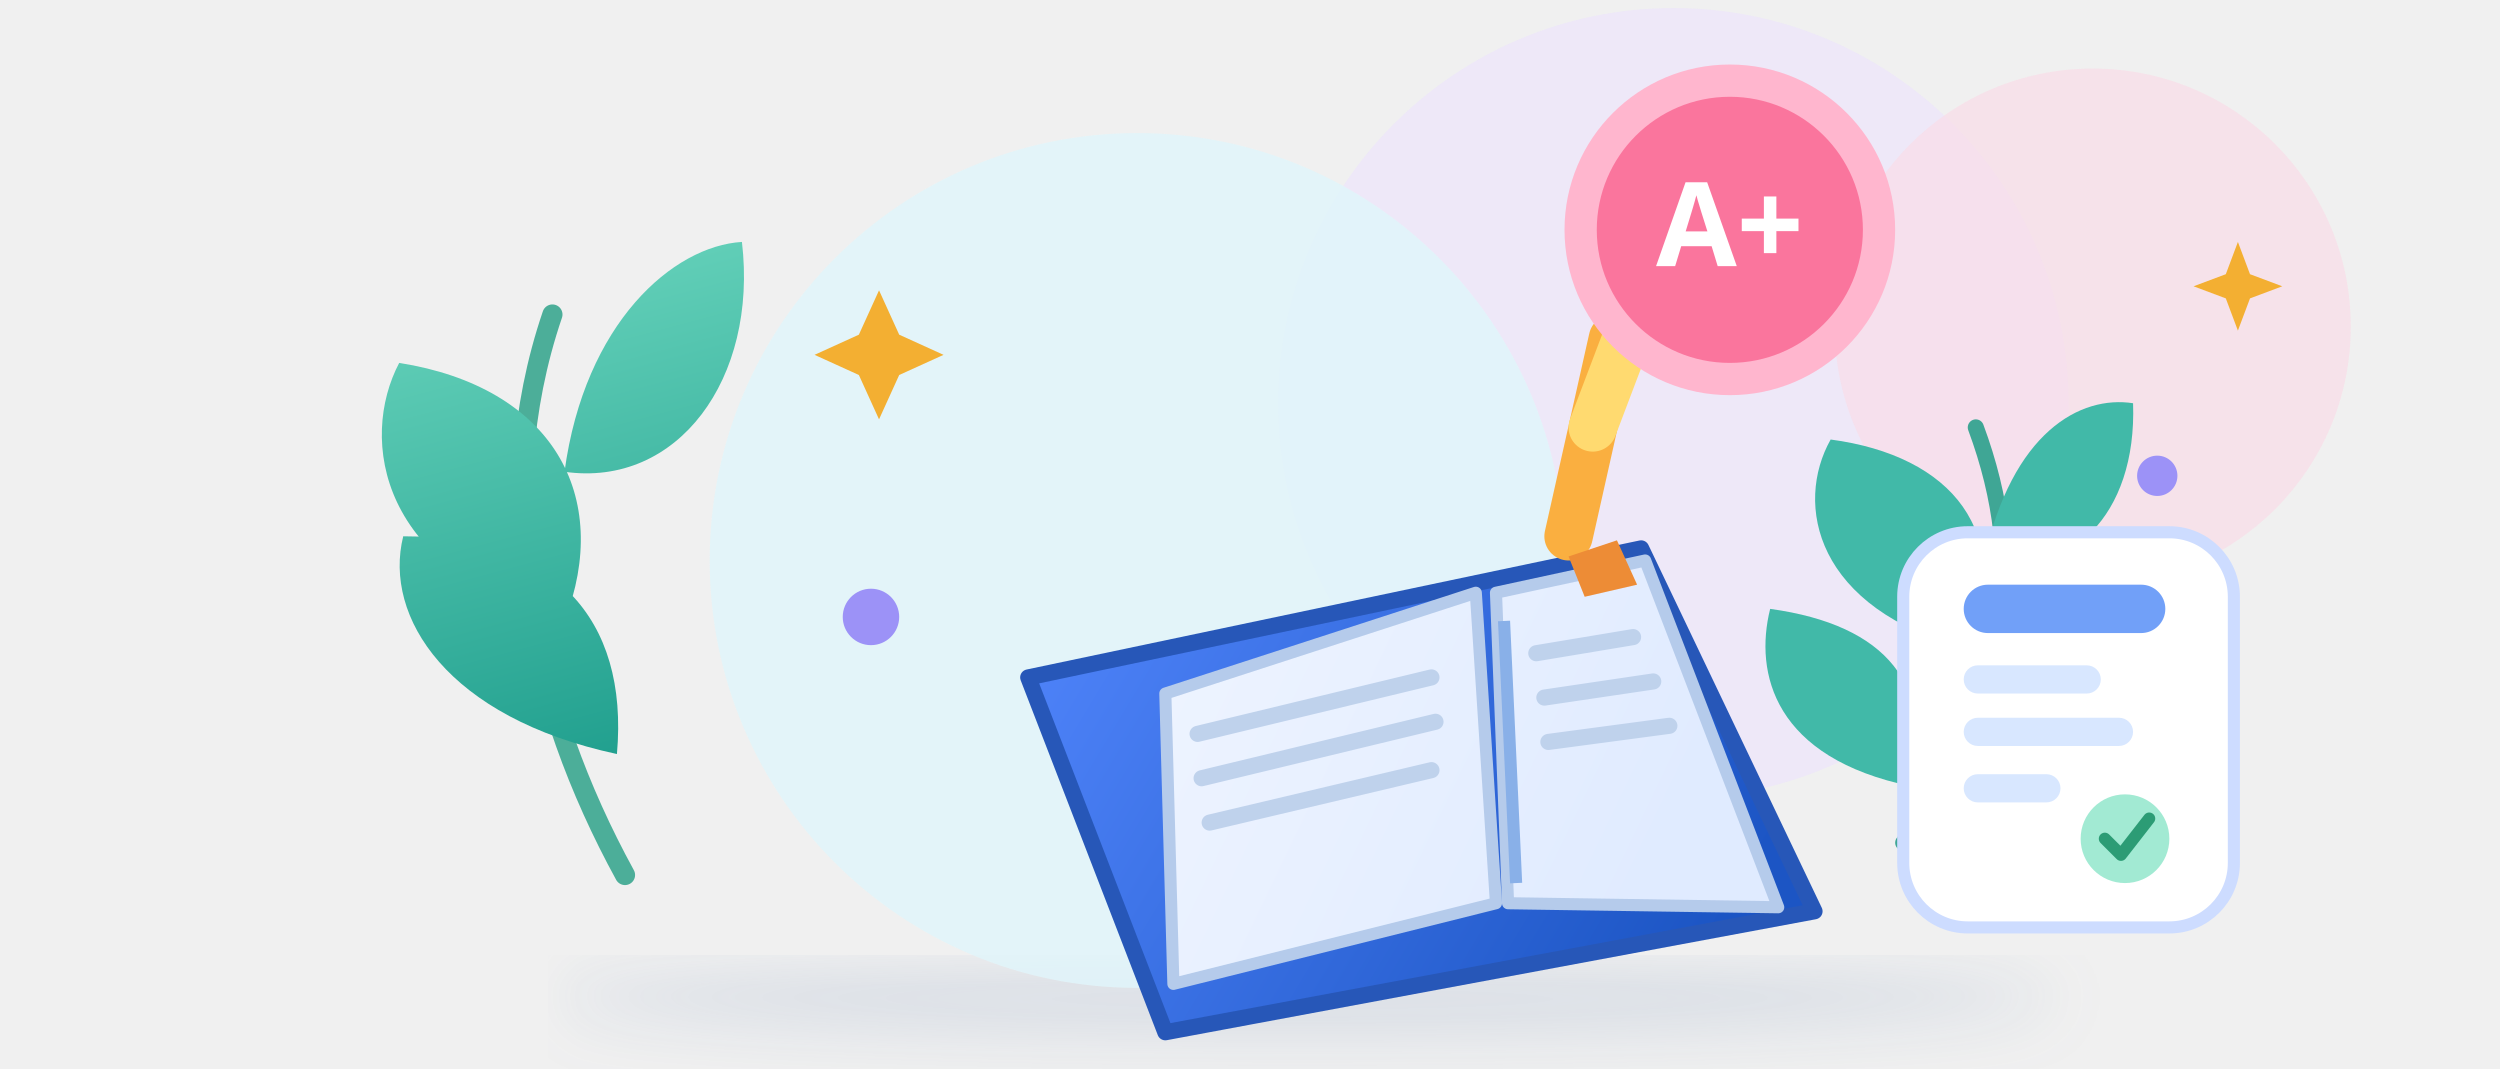
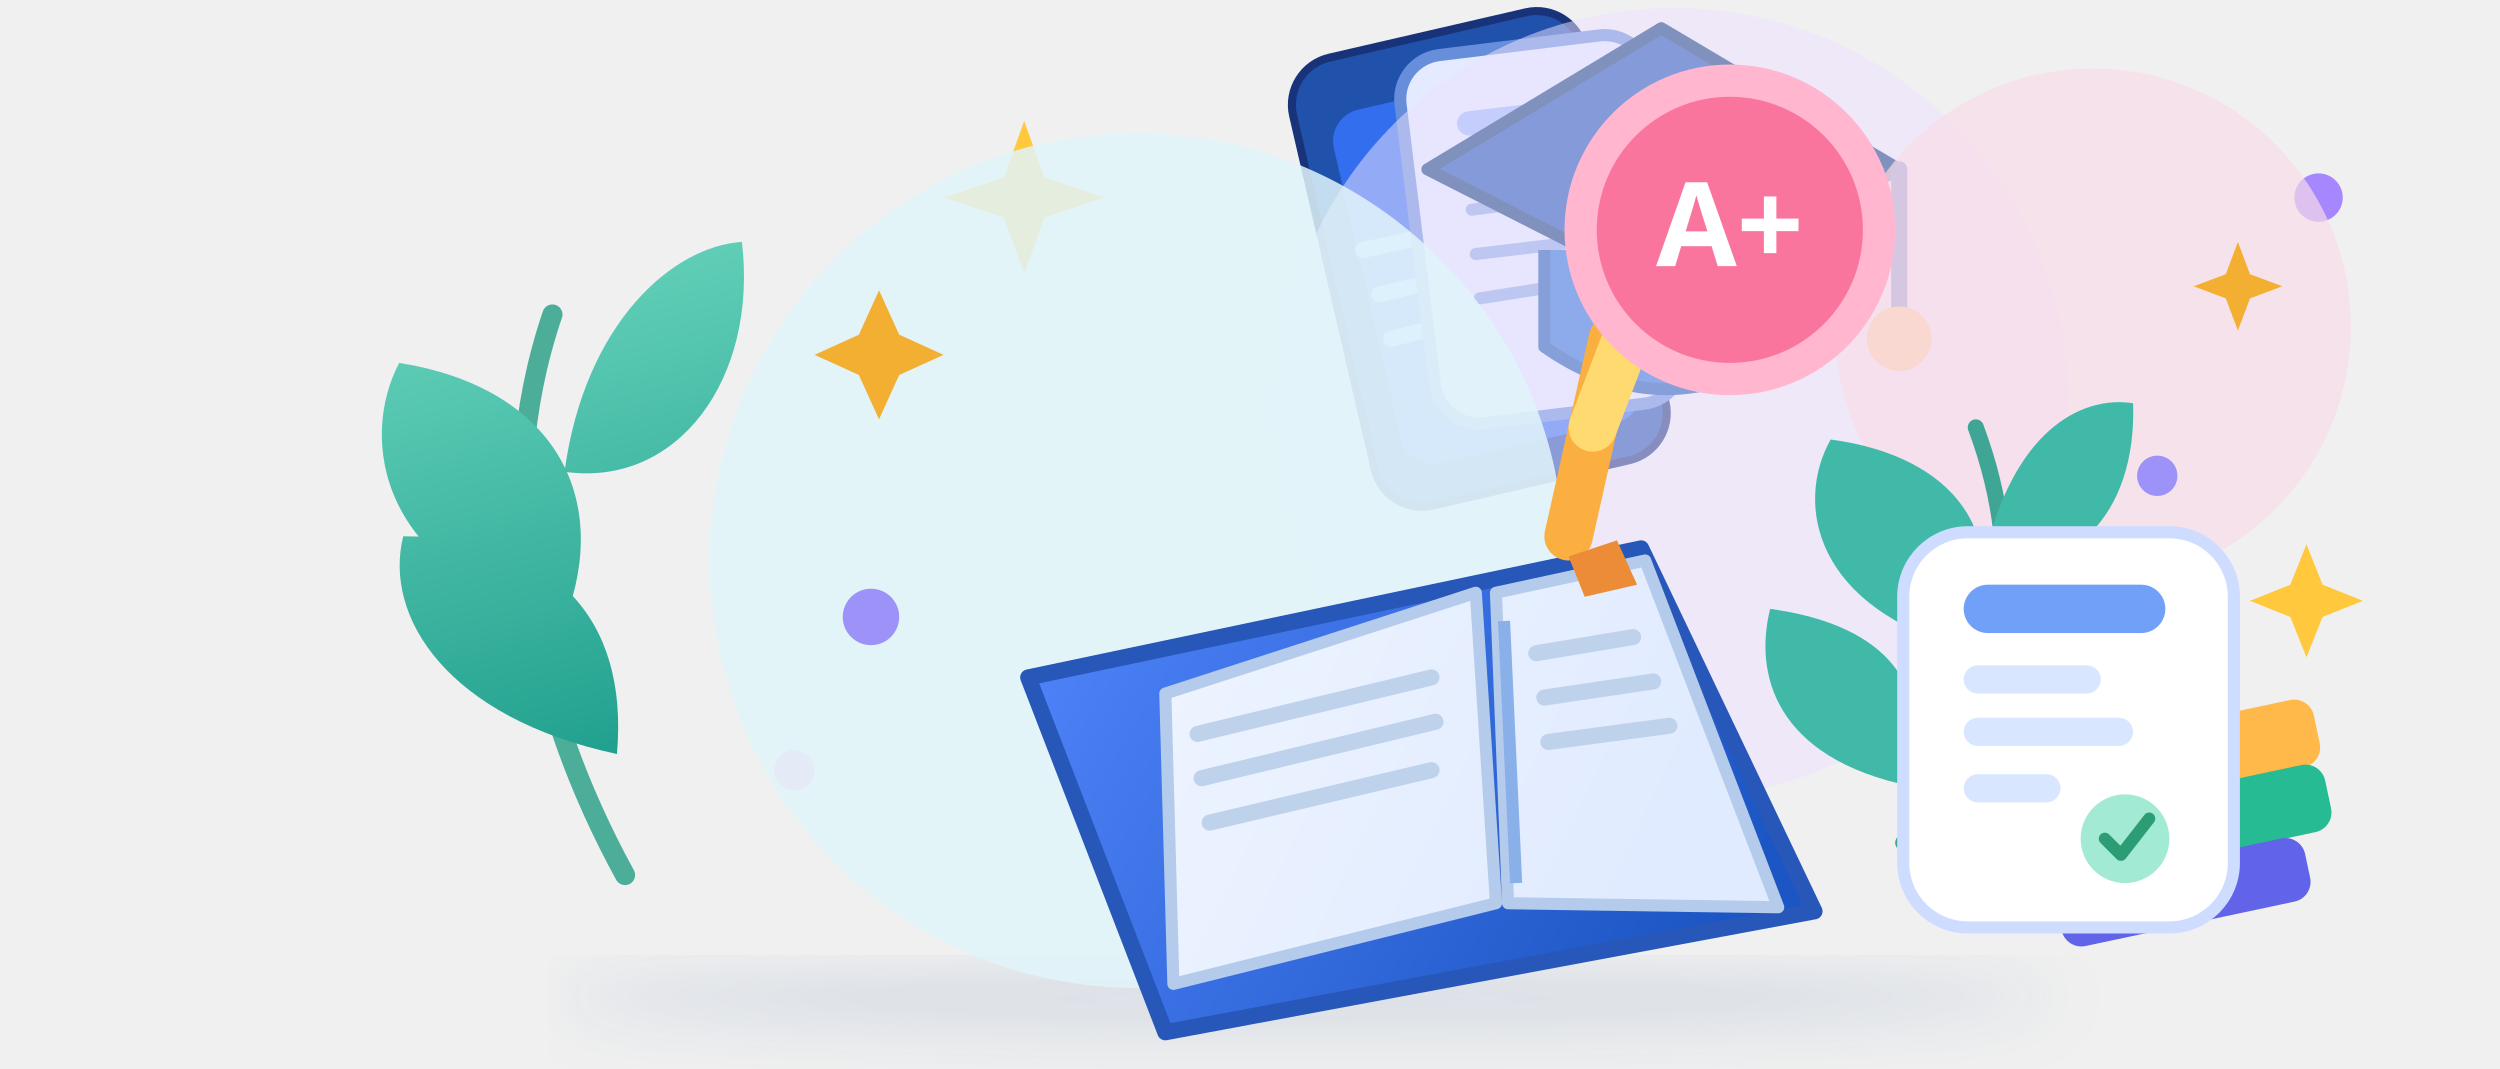
<svg xmlns="http://www.w3.org/2000/svg" width="620" height="265" viewBox="0 0 620 265" fill="none" role="img" aria-label="Sổ học tập và thành tích học sinh">
  <defs>
    <linearGradient id="paper" x1="130" y1="98" x2="403" y2="229" gradientUnits="userSpaceOnUse">
      <stop stop-color="#fff" />
      <stop offset="1" stop-color="#e0ebff" />
    </linearGradient>
    <linearGradient id="blue" x1="243" y1="165" x2="437" y2="253" gradientUnits="userSpaceOnUse">
      <stop stop-color="#7c9eff" />
      <stop offset="1" stop-color="#2e62df" />
    </linearGradient>
    <linearGradient id="cover" x1="253" y1="122" x2="428" y2="227" gradientUnits="userSpaceOnUse">
      <stop stop-color="#5488ff" />
      <stop offset="1" stop-color="#1c55c4" />
    </linearGradient>
    <linearGradient id="leaf" x1="133" y1="55" x2="173" y2="205" gradientUnits="userSpaceOnUse">
      <stop stop-color="#6ad5bd" />
      <stop offset="1" stop-color="#159787" />
    </linearGradient>
    <filter id="shadow" x="0" y="0" width="620" height="265">
      <feGaussianBlur stdDeviation="8" />
    </filter>
  </defs>
+   <g opacity=".98">
+     <rect x="318" y="17" width="74" height="114" rx="12" fill="#1C4FAA" transform="rotate(-13 318 17)" stroke="#142F77" stroke-width="2" />
+     <rect x="329" y="29" width="61" height="90" rx="8" fill="#2E6BEE" transform="rotate(-13 329 29)" />
+     <path d="M338 62l37-8M342 73l30-7M345 84l32-8" stroke="#91D4FF" stroke-width="4" stroke-linecap="round" />
+     <rect x="346" y="15" width="62" height="92" rx="11" fill="#E3EAFF" transform="rotate(-7 346 15)" stroke="#648CD9" stroke-width="3" />
+     <rect x="361" y="28" width="31" height="6" rx="3" fill="#96B6F7" transform="rotate(-7 361 28)" />
+     <path d="M365 52l23-3M366 63l25-3M367 74l19-3" stroke="#8BAAE3" stroke-width="3" stroke-linecap="round" />
+     <path d="m354 42 58-35 59 35-58 30-59-30Z" fill="#104DAE" stroke="#083675" stroke-width="3" stroke-linejoin="round" />
+     <path d="M383 62v24q30 21 61 0V62" fill="#226BD5" stroke="#1455AE" stroke-width="3" stroke-linejoin="round" />
+     <path d="M471 42v40" stroke="#174C9E" stroke-width="4" stroke-linecap="round" />
+     <circle cx="471" cy="84" r="8" fill="#FDBB30" />
+     <rect x="519" y="184" width="55" height="17" rx="5" fill="#FFB846" transform="rotate(-12 519 184)" />
+     <rect x="513" y="202" width="64" height="17" rx="5" fill="#22BA91" transform="rotate(-12 513 202)" />
+     <rect x="509" y="220" width="63" height="16" rx="5" fill="#5E61E9" transform="rotate(-12 509 220)" />
+   </g>
+   <g fill="#FFC83D">
+     <path d="m254 30 5 14 15 5-15 5-5 14-5-14-15-5 15-5Z" />
+     <path d="m572 135 4 10 10 4-10 4-4 10-4-10-10-4 10-4Z" />
+   </g>
+   <circle cx="197" cy="191" r="5" fill="#FFB4DC" />
+   <circle cx="575" cy="49" r="6" fill="#A787FF" />
  <ellipse cx="323" cy="247" rx="187" ry="10" fill="#446aa1" opacity=".14" filter="url(#shadow)" />
  <circle cx="415" cy="100" r="98" fill="#ebe0ff" opacity=".52" />
  <circle cx="282" cy="139" r="106" fill="#e1f5fa" opacity=".85" />
  <circle cx="519" cy="81" r="64" fill="#f9dce7" opacity=".68" />
  <path d="M155 217c-23-42-34-92-18-139" stroke="#4cae99" stroke-width="5" stroke-linecap="round" />
  <path d="M140 154c-46-12-51-45-41-64 38 6 53 33 41 64ZM140 117c5-37 27-56 44-57 4 34-16 61-44 57ZM153 187c-42-9-58-34-53-54 37 0 56 20 53 54Z" fill="url(#leaf)" />
  <path d="M472 209c26-35 31-68 18-103" stroke="#3fa695" stroke-width="4" stroke-linecap="round" />
  <path d="M488 161c-38-10-43-36-34-52 30 4 46 23 34 52ZM492 139c7-32 24-41 37-39 1 28-16 44-37 39ZM474 195c-34-7-39-28-35-44 29 4 41 19 35 44Z" fill="#41b9a8" />
  <path d="M255 168 407 136l43 90-161 30-34-88Z" fill="url(#cover)" stroke="#2757b8" stroke-width="4" stroke-linejoin="round" />
  <path d="m289 172 2 72 80-20-5-77-77 25ZM371 147l3 77 67 1-33-86-37 8Z" fill="url(#paper)" stroke="#b5cbeb" stroke-width="3" stroke-linejoin="round" />
  <path d="m297 182 58-14M298 193l58-14M300 204l55-13M381 162l24-4M383 173l27-4M384 184l30-4" stroke="#bfd2ec" stroke-width="4" stroke-linecap="round" />
  <path d="m373 154 3 65" stroke="#89b0e8" stroke-width="3" />
  <path d="m389 133 11-49" stroke="#faaf40" stroke-width="12" stroke-linecap="round" />
  <path d="m395 106 11-29" stroke="#ffda70" stroke-width="12" stroke-linecap="round" />
  <path d="m389 138 12-4 5 11-13 3-4-10Z" fill="#ed8c36" />
  <circle cx="429" cy="57" r="41" fill="#ffb6ce" />
  <circle cx="429" cy="57" r="33" fill="#fa759d" />
  <text x="429" y="66" fill="#fff" font-family="system-ui,sans-serif" font-weight="850" font-size="29" text-anchor="middle">A+</text>
  <rect x="472" y="132" width="82" height="98" rx="16" fill="#fff" stroke="#cddcff" stroke-width="3" />
  <rect x="487" y="145" width="50" height="12" rx="6" fill="#71a0f8" />
  <rect x="487" y="165" width="34" height="7" rx="3.5" fill="#d8e7ff" />
  <rect x="487" y="178" width="42" height="7" rx="3.5" fill="#d8e7ff" />
  <rect x="487" y="192" width="24" height="7" rx="3.5" fill="#d8e7ff" />
  <circle cx="527" cy="208" r="11" fill="#a2ead3" />
  <path d="m522 208 4 4 7-9" stroke="#2c9c75" stroke-width="3" stroke-linecap="round" stroke-linejoin="round" />
  <g fill="#f3af32">
    <path d="m218 72 5 11 11 5-11 5-5 11-5-11-11-5 11-5Z" />
    <path d="m555 60 3 8 8 3-8 3-3 8-3-8-8-3 8-3Z" />
  </g>
  <g fill="#9c92f7">
    <circle cx="216" cy="153" r="7" />
    <circle cx="535" cy="118" r="5" />
  </g>
</svg>
